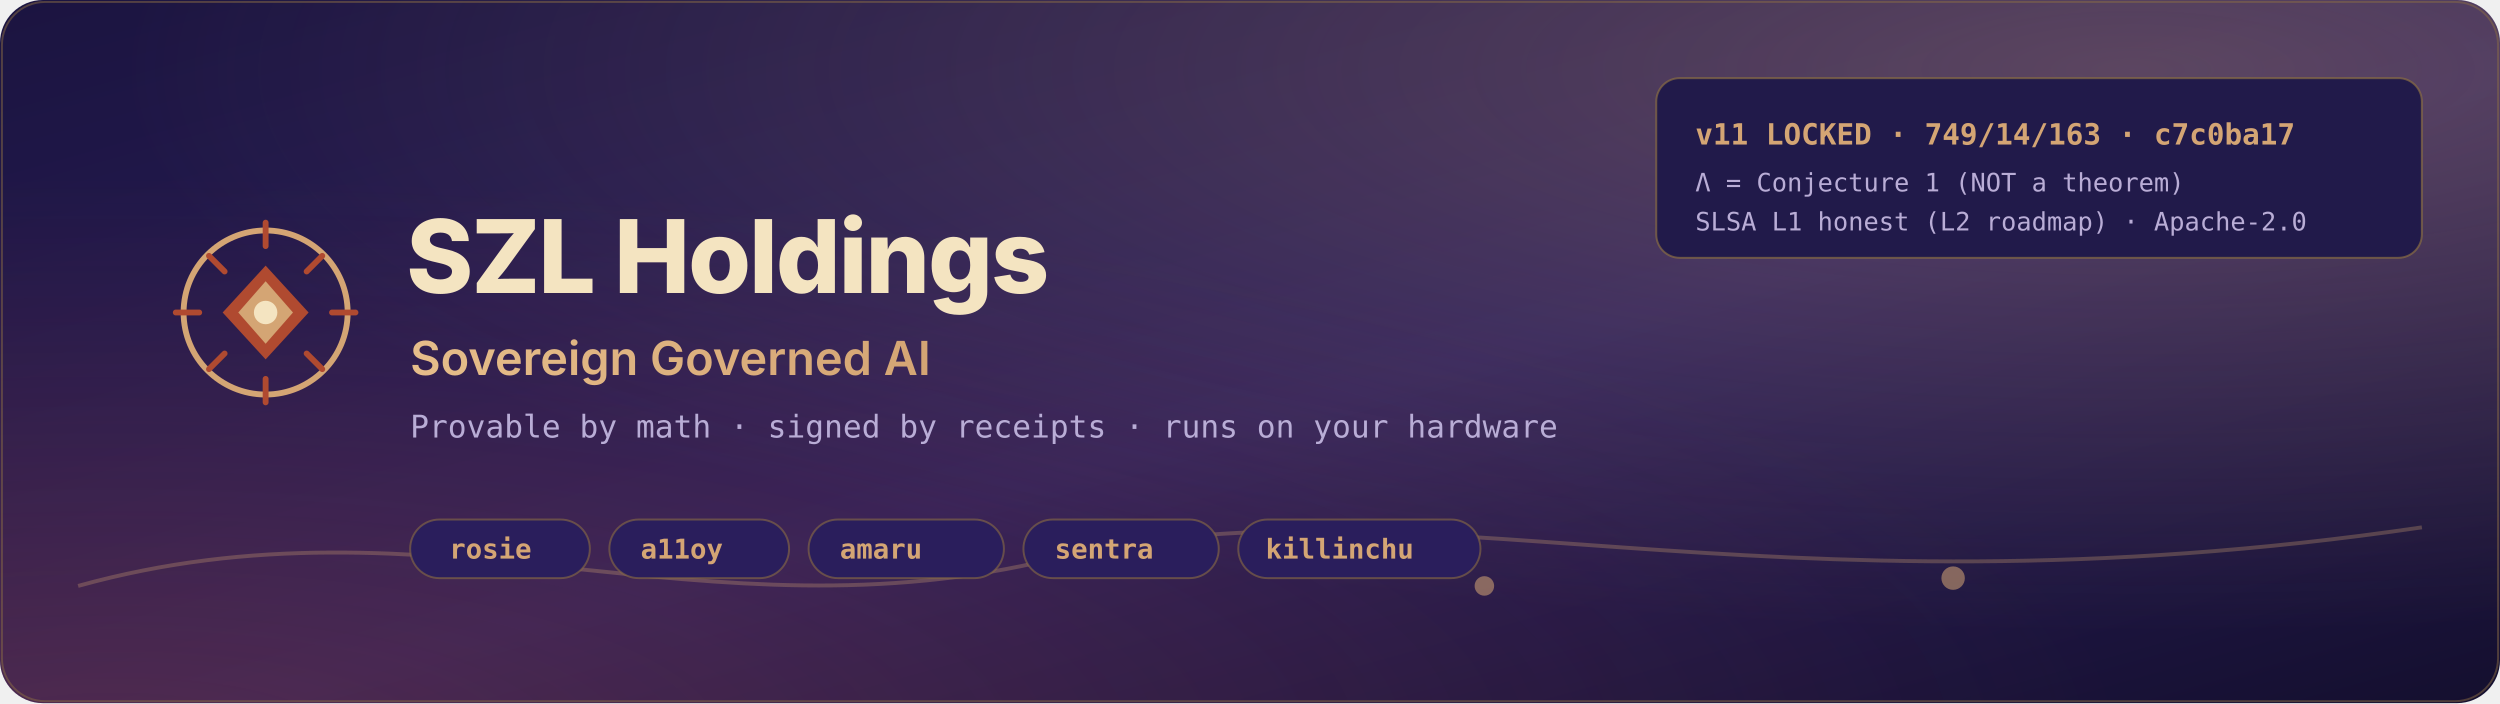
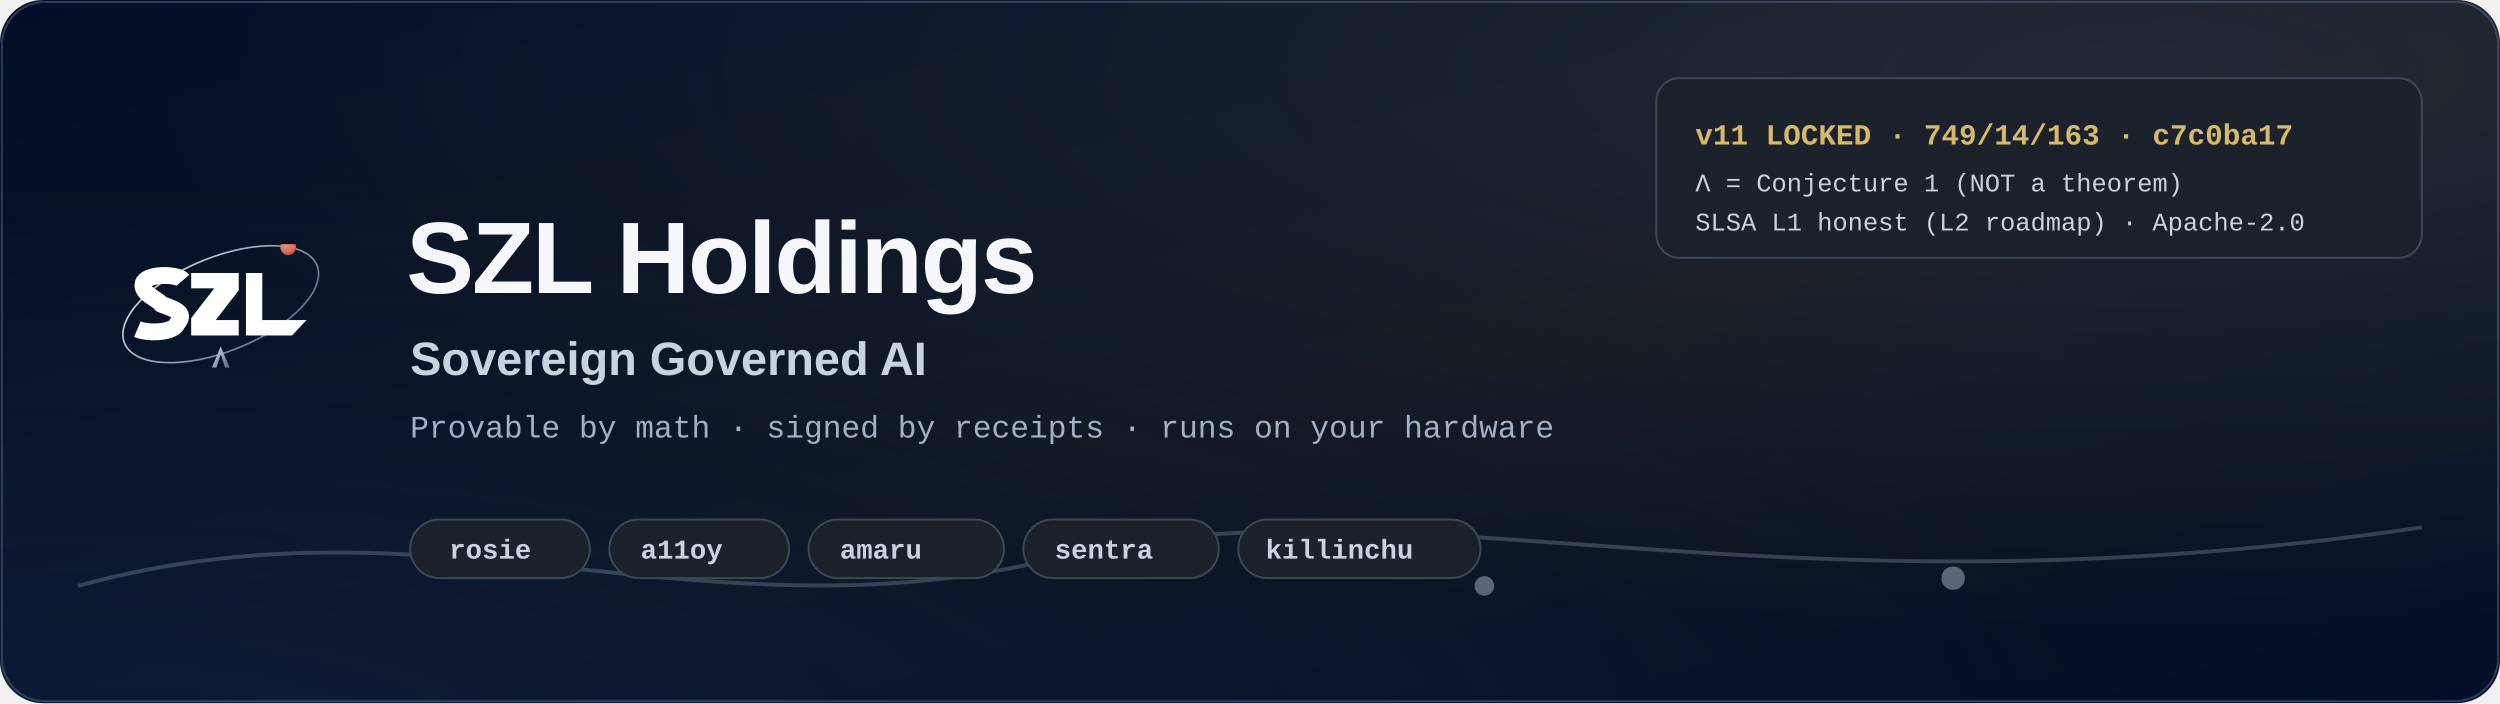
- <svg xmlns="http://www.w3.org/2000/svg" width="1280" height="360" viewBox="0 0 1280 360" font-family="Inter, system-ui, sans-serif" role="img" aria-label="SZL Holdings — Sovereign Governed AI. Doctrine v11 LOCKED 749/14/163.">
+ <svg xmlns="http://www.w3.org/2000/svg" width="1280" height="360" viewBox="0 0 1280 360" font-family="system-ui, -apple-system, 'Segoe UI', 'Helvetica Neue', 'Liberation Sans', Arial, sans-serif" role="img" aria-label="SZL Holdings — Sovereign Governed AI. Doctrine v11 LOCKED 749/14/163.">
  <defs>
    <linearGradient id="bg" x1="0" y1="0" x2="1" y2="1">
-       <stop offset="0%" stop-color="#1b1440" />
-       <stop offset="55%" stop-color="#2a1e5c" />
-       <stop offset="100%" stop-color="#140f2e" />
+       <stop offset="0%" stop-color="#030F29" />
+       <stop offset="55%" stop-color="#10151c" />
+       <stop offset="100%" stop-color="#030F29" />
    </linearGradient>
    <radialGradient id="glowGold" cx="0.85" cy="0.1" r="0.8">
-       <stop offset="0%" stop-color="#d4a574" stop-opacity="0.30" />
-       <stop offset="100%" stop-color="#d4a574" stop-opacity="0" />
+       <stop offset="0%" stop-color="#9AA7BD" stop-opacity="0.14" />
+       <stop offset="100%" stop-color="#9AA7BD" stop-opacity="0" />
    </radialGradient>
    <radialGradient id="glowTerra" cx="0.05" cy="1.05" r="0.8">
-       <stop offset="0%" stop-color="#b04a30" stop-opacity="0.28" />
-       <stop offset="100%" stop-color="#b04a30" stop-opacity="0" />
+       <stop offset="0%" stop-color="#0a1e47" stop-opacity="0.6" />
+       <stop offset="100%" stop-color="#0a1e47" stop-opacity="0" />
    </radialGradient>
-     <linearGradient id="goldText" x1="0" y1="0" x2="1" y2="0">
-       <stop offset="0%" stop-color="#e6bd8a" />
-       <stop offset="100%" stop-color="#d4a574" />
-     </linearGradient>
  </defs>
  <rect width="1280" height="360" rx="22" fill="url(#bg)" />
  <rect width="1280" height="360" rx="22" fill="url(#glowGold)" />
  <rect width="1280" height="360" rx="22" fill="url(#glowTerra)" />
-   <rect x="1" y="1" width="1278" height="358" rx="22" fill="none" stroke="#8a6d44" stroke-opacity="0.5" />
-   <g stroke="#d4a574" stroke-opacity="0.30" stroke-width="2" fill="none">
+   <rect x="1" y="1" width="1278" height="358" rx="22" fill="none" stroke="#5C6B86" stroke-opacity="0.5" />
+   <g stroke="#9AA7BD" stroke-opacity="0.30" stroke-width="2" fill="none">
    <path d="M40 300 C 220 250, 360 330, 540 286 S 900 320, 1240 270" />
  </g>
-   <g fill="#d4a574" fill-opacity="0.55">
+   <g fill="#9AA7BD" fill-opacity="0.55">
    <circle cx="220" cy="276" r="5" />
    <circle cx="540" cy="286" r="6" />
    <circle cx="760" cy="300" r="5" />
    <circle cx="1000" cy="296" r="6" />
  </g>
-   <g transform="translate(96,120)">
-     <circle cx="40" cy="40" r="42" fill="none" stroke="#d4a574" stroke-width="3" />
-     <g stroke="#b04a30" stroke-width="3" stroke-linecap="round">
-       <line x1="40" y1="-6" x2="40" y2="6" />
-       <line x1="40" y1="74" x2="40" y2="86" />
-       <line x1="-6" y1="40" x2="6" y2="40" />
-       <line x1="74" y1="40" x2="86" y2="40" />
-       <line x1="11" y1="11" x2="19" y2="19" />
-       <line x1="61" y1="61" x2="69" y2="69" />
-       <line x1="69" y1="11" x2="61" y2="19" />
-       <line x1="19" y1="61" x2="11" y2="69" />
+   <svg x="44" y="125" width="124" height="72.33" viewBox="96 252 1008 588" aria-hidden="true">
+     <defs>
+       <linearGradient id="szl-orbit" x1="0" y1="0" x2="1" y2="1">
+         <stop offset="0" stop-color="#E9EEF6" />
+         <stop offset="0.5" stop-color="#9AA7BD" />
+         <stop offset="1" stop-color="#5C6B86" />
+       </linearGradient>
+       <radialGradient id="szl-node" cx="0.38" cy="0.34" r="0.75">
+         <stop offset="0" stop-color="#F0917E" />
+         <stop offset="0.55" stop-color="#DF735F" />
+         <stop offset="1" stop-color="#C4543F" />
+       </radialGradient>
+     </defs>
+     <g transform="rotate(-22 657.0 502.0)">
+       <ellipse cx="657.0" cy="502.0" rx="432" ry="196" fill="none" stroke="url(#szl-orbit)" stroke-width="7" stroke-linecap="round" opacity="0.95" />
    </g>
-     <path d="M40 16 L62 40 L40 64 L18 40 Z" fill="#b04a30" />
-     <path d="M40 24 L54 40 L40 56 L26 40 Z" fill="#d4a574" />
-     <circle cx="40" cy="40" r="6" fill="#f4e4c1" />
+     <path d="M 500 402 C 476 374 344 374 334 416 C 324 458 396 480.0 409.0 502.0 C 476 526.0 512 540 476 582 C 464 620 358 626 310 606 " fill="none" stroke="#FFFFFF" stroke-width="70" stroke-linecap="butt" stroke-linejoin="round" />
+     <g fill="#FFFFFF">
+       <path d="M 534 372 L 732 372 L 732 444 L 636 568 L 732 568 L 732 632 L 534 632 L 534 560 L 630 436 L 534 436 Z" />
+       <path d="M 762 372 L 830 372 L 830 568 L 1014 568 L 954 632 L 762 632 Z" />
+     </g>
+     <circle cx="937.9" cy="264.3" r="33" fill="url(#szl-node)" />
+     <path d="M 657.0 678 L 694.0 766 L 675.0 766 L 657.0 710.3 L 639.0 766 L 620.0 766 Z" fill="url(#szl-orbit)" opacity="0.96" />
+   </svg>
+   <text x="208" y="150" font-size="52" font-weight="800" letter-spacing="-1" fill="#f5f7fa">SZL Holdings</text>
+   <text x="210" y="192" font-size="24" font-weight="600" fill="#c9d2df">Sovereign Governed AI</text>
+   <text x="210" y="224" font-size="16" font-weight="500" fill="#a4b1c4" font-family="ui-monospace, 'SF Mono', 'Cascadia Code', 'JetBrains Mono', 'IBM Plex Mono', 'Liberation Mono', Menlo, Consolas, monospace">Provable by math · signed by receipts · runs on your hardware</text>
+   <g transform="translate(848,40)">
+     <rect width="392" height="92" rx="12" fill="#1b222c" stroke="#3c4757" />
+     <text x="20" y="34" font-size="15" font-weight="700" font-family="ui-monospace, 'SF Mono', 'Cascadia Code', 'JetBrains Mono', 'IBM Plex Mono', 'Liberation Mono', Menlo, Consolas, monospace" fill="#d7b96b">v11 LOCKED · 749/14/163 · c7c0ba17</text>
+     <text x="20" y="58" font-size="13" font-family="ui-monospace, 'SF Mono', 'Cascadia Code', 'JetBrains Mono', 'IBM Plex Mono', 'Liberation Mono', Menlo, Consolas, monospace" fill="#c9d2df">Λ = Conjecture 1 (NOT a theorem)</text>
+     <text x="20" y="78" font-size="13" font-family="ui-monospace, 'SF Mono', 'Cascadia Code', 'JetBrains Mono', 'IBM Plex Mono', 'Liberation Mono', Menlo, Consolas, monospace" fill="#c9d2df">SLSA L1 honest (L2 roadmap) · Apache-2.0</text>
  </g>
-   <text x="208" y="150" font-size="52" font-weight="800" letter-spacing="-1" fill="#f4e4c1">SZL Holdings</text>
-   <text x="210" y="192" font-size="24" font-weight="600" fill="url(#goldText)">Sovereign Governed AI</text>
-   <text x="210" y="224" font-size="16" font-weight="500" fill="#b9add6" font-family="'JetBrains Mono', ui-monospace, monospace">Provable by math · signed by receipts · runs on your hardware</text>
-   <g transform="translate(848,40)">
-     <rect width="392" height="92" rx="12" fill="#211a4a" stroke="#8a6d44" stroke-opacity="0.7" />
-     <text x="20" y="34" font-size="15" font-weight="700" font-family="'JetBrains Mono', monospace" fill="#d4a574">v11 LOCKED · 749/14/163 · c7c0ba17</text>
-     <text x="20" y="58" font-size="13" font-family="'JetBrains Mono', monospace" fill="#b9add6">Λ = Conjecture 1 (NOT a theorem)</text>
-     <text x="20" y="78" font-size="13" font-family="'JetBrains Mono', monospace" fill="#b9add6">SLSA L1 honest (L2 roadmap) · Apache-2.0</text>
-   </g>
-   <g font-family="'JetBrains Mono', monospace" font-size="14" font-weight="600">
+   <g font-family="ui-monospace, 'SF Mono', 'Cascadia Code', 'JetBrains Mono', 'IBM Plex Mono', 'Liberation Mono', Menlo, Consolas, monospace" font-size="14" font-weight="600">
    <g transform="translate(210,266)">
-       <rect width="92" height="30" rx="15" fill="#2a1e5c" stroke="#8a6d44" stroke-opacity="0.6" />
-       <text x="20" y="20" fill="#d4a574">rosie</text>
+       <rect width="92" height="30" rx="15" fill="#1b222c" stroke="#3c4757" />
+       <text x="20" y="20" fill="#c9d2df">rosie</text>
    </g>
    <g transform="translate(312,266)">
-       <rect width="92" height="30" rx="15" fill="#2a1e5c" stroke="#8a6d44" stroke-opacity="0.6" />
-       <text x="16" y="20" fill="#d4a574">a11oy</text>
+       <rect width="92" height="30" rx="15" fill="#1b222c" stroke="#3c4757" />
+       <text x="16" y="20" fill="#c9d2df">a11oy</text>
    </g>
    <g transform="translate(414,266)">
-       <rect width="100" height="30" rx="15" fill="#2a1e5c" stroke="#8a6d44" stroke-opacity="0.6" />
-       <text x="16" y="20" fill="#d4a574">amaru</text>
+       <rect width="100" height="30" rx="15" fill="#1b222c" stroke="#3c4757" />
+       <text x="16" y="20" fill="#c9d2df">amaru</text>
    </g>
    <g transform="translate(524,266)">
-       <rect width="100" height="30" rx="15" fill="#2a1e5c" stroke="#8a6d44" stroke-opacity="0.6" />
-       <text x="16" y="20" fill="#d4a574">sentra</text>
+       <rect width="100" height="30" rx="15" fill="#1b222c" stroke="#3c4757" />
+       <text x="16" y="20" fill="#c9d2df">sentra</text>
    </g>
    <g transform="translate(634,266)">
-       <rect width="124" height="30" rx="15" fill="#2a1e5c" stroke="#8a6d44" stroke-opacity="0.6" />
-       <text x="14" y="20" fill="#d4a574">killinchu</text>
+       <rect width="124" height="30" rx="15" fill="#1b222c" stroke="#3c4757" />
+       <text x="14" y="20" fill="#c9d2df">killinchu</text>
    </g>
  </g>
</svg>
